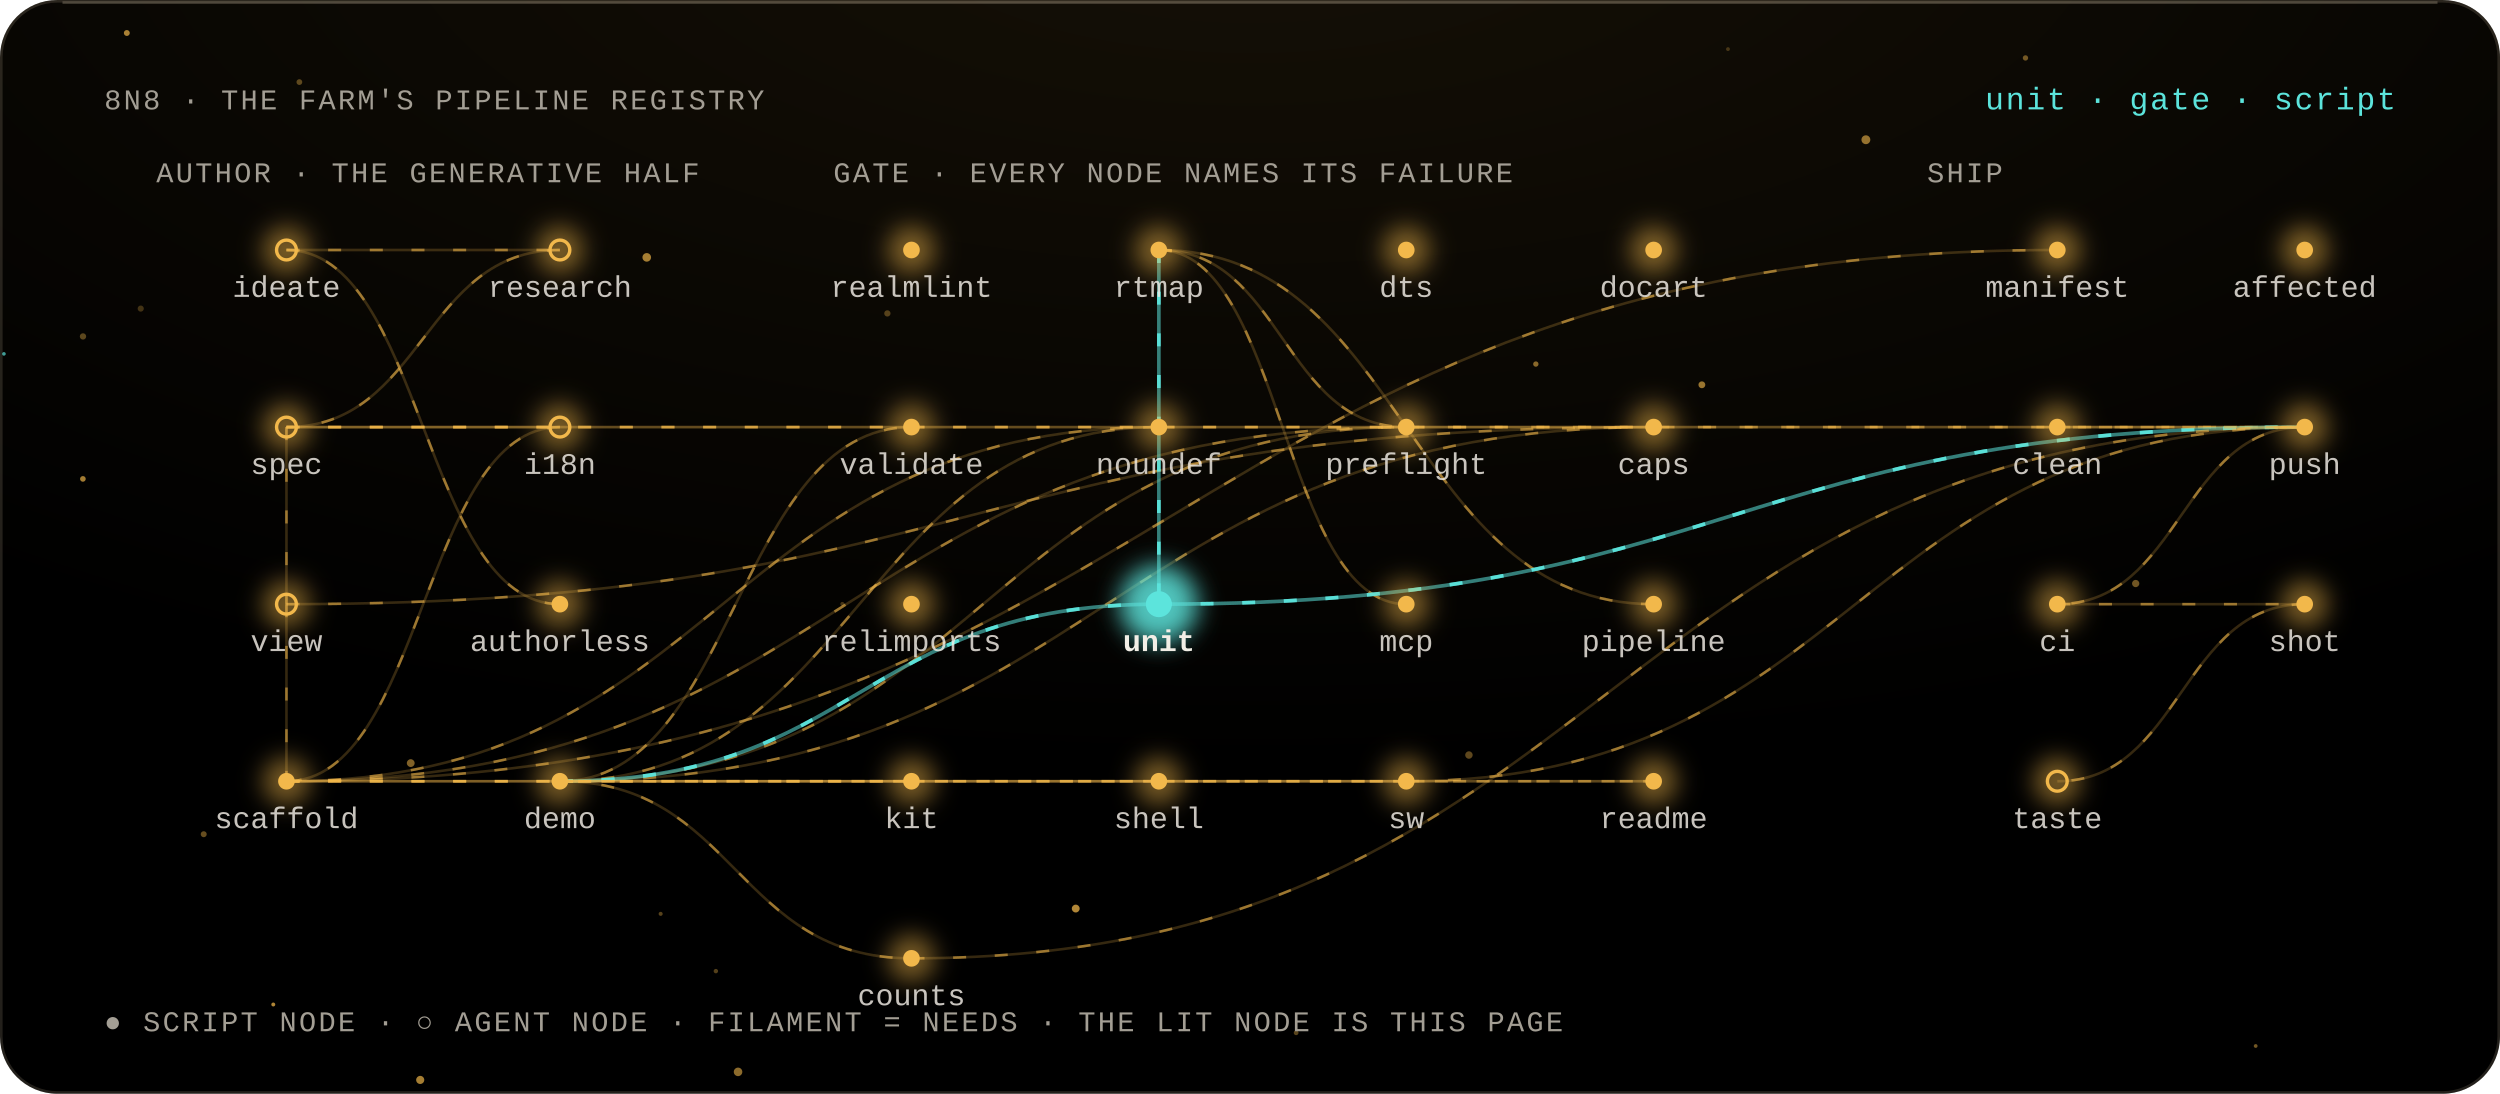
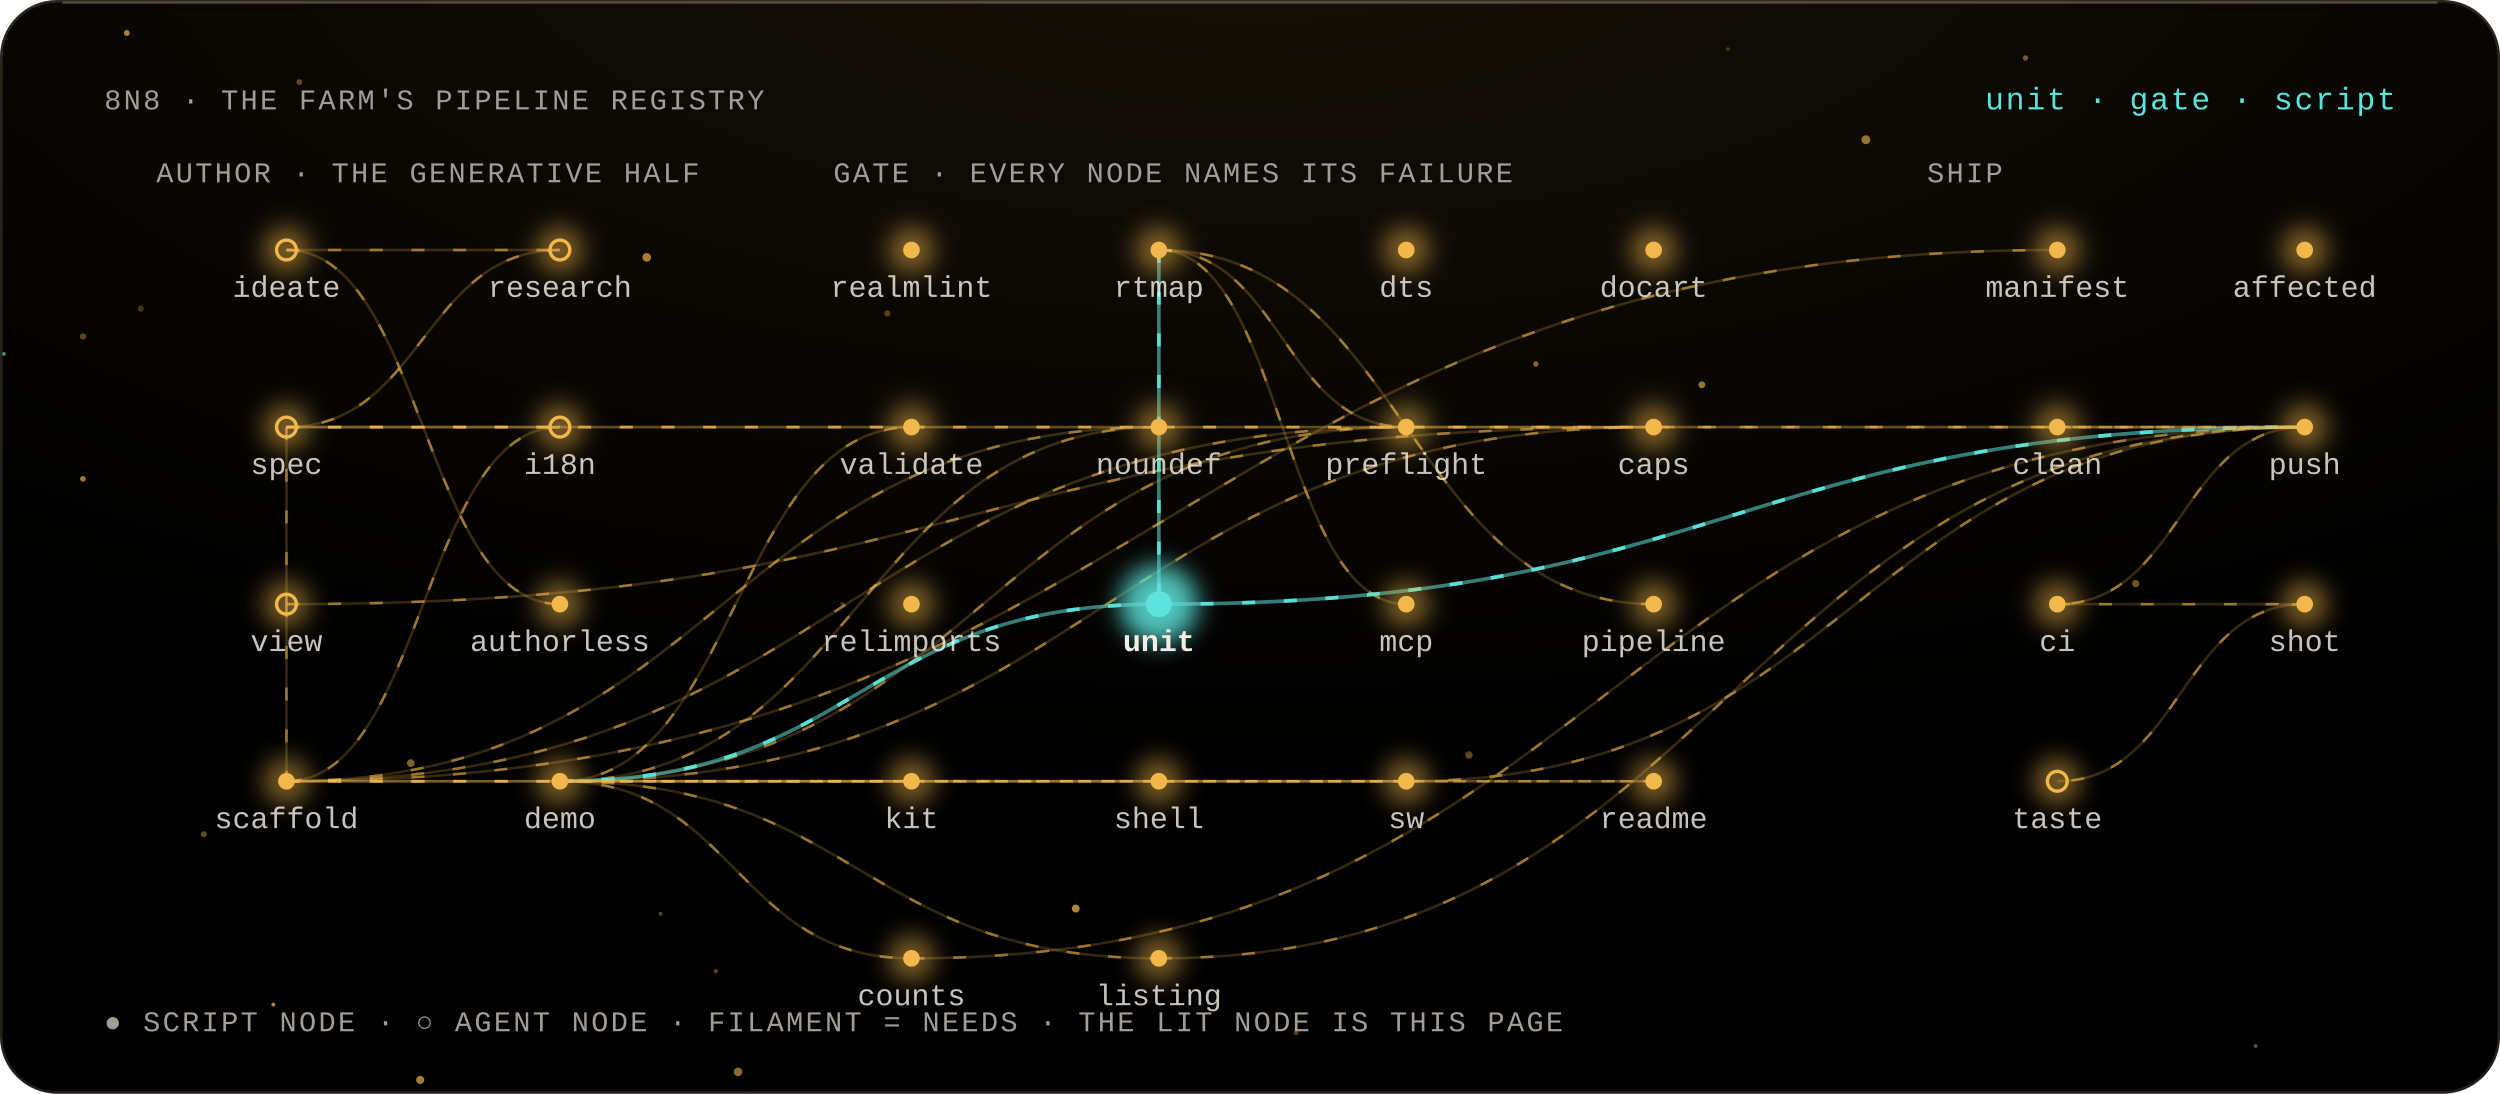
<svg xmlns="http://www.w3.org/2000/svg" viewBox="0 0 960 420" width="960" height="420" role="img" aria-labelledby="t">
  <style>
  text { font-family: 'Geist Mono', ui-monospace, 'Liberation Mono', Menlo, monospace; fill: #F2EEE6; }
  .m { fill: #A39E94; font-size: 11px; letter-spacing: .08em; }
  .l { font-size: 11.5px; }
  .h { font-size: 12px; fill: #5CE4DC; letter-spacing: .06em; }
  .flow { stroke-dasharray: 5 11; animation: flow 3s linear infinite; }
  @keyframes flow { to { stroke-dashoffset: -32; } }
  .breathe { animation: breathe 4.2s ease-in-out infinite; }
  @keyframes breathe { 50% { opacity: .38; } }
  .beat { animation: beat 2.6s ease-in-out infinite; transform-box: fill-box; transform-origin: center; }
  @keyframes beat { 50% { opacity: .55; transform: scale(1.35); } }
  .spin { transform-box: fill-box; transform-origin: center; animation: spin 48s linear infinite; }
  .spin-r { transform-box: fill-box; transform-origin: center; animation: spin 64s linear infinite reverse; }
  @keyframes spin { to { transform: rotate(360deg); } }
  @media (prefers-reduced-motion: reduce) { * { animation: none !important; } }
</style>
  <defs>
    <filter id="bloom" x="-80%" y="-80%" width="260%" height="260%">
      <feGaussianBlur stdDeviation="4.5" />
    </filter>
    <filter id="soft" x="-30%" y="-30%" width="160%" height="160%">
      <feGaussianBlur stdDeviation="1.4" />
    </filter>
    <radialGradient id="key" cx="50%" cy="-10%" r="80%">
      <stop offset="0" stop-color="#F2B84B" stop-opacity=".09" />
      <stop offset="1" stop-color="#F2B84B" stop-opacity="0" />
    </radialGradient>
    <linearGradient id="pair" x1="0" x2="1">
      <stop offset="0" stop-color="#F2B84B" />
      <stop offset="1" stop-color="#5CE4DC" />
    </linearGradient>
  </defs>
  <rect width="960" height="420" rx="22" fill="#000" />
  <rect width="960" height="420" rx="22" fill="url(#key)" />
  <rect x=".5" y=".5" width="959" height="419" rx="21.5" fill="none" stroke="rgba(255,232,196,.14)" />
  <path d="M 24 1 H 936" stroke="rgba(255,238,208,.22)" stroke-width="1" />
  <g>
    <circle cx="157.72" cy="293.03" r="1.5" fill="#F2B84B" opacity="0.53" class="breathe" style="animation-delay:-0.61s" />
    <circle cx="564.07" cy="289.93" r="1.43" fill="#F2B84B" opacity="0.39" class="breathe" style="animation-delay:-3.43s" />
    <circle cx="161.36" cy="414.69" r="1.56" fill="#F2B84B" opacity="0.68" class="breathe" style="animation-delay:-0.79s" />
    <circle cx="253.69" cy="350.92" r="0.78" fill="#F2B84B" opacity="0.36" class="breathe" style="animation-delay:-2.81s" />
    <circle cx="820.1" cy="224.07" r="1.4" fill="#F2B84B" opacity="0.46" class="breathe" style="animation-delay:-0.41s" />
    <circle cx="31.87" cy="129.19" r="1.22" fill="#F2B84B" opacity="0.37" class="breathe" style="animation-delay:-3.71s" />
    <circle cx="1.51" cy="135.89" r="0.7" fill="#5CE4DC" opacity="0.68" class="breathe" style="animation-delay:-3.96s" />
    <circle cx="31.83" cy="183.9" r="1.09" fill="#F2B84B" opacity="0.67" class="breathe" style="animation-delay:-0.23s" />
    <circle cx="589.76" cy="139.8" r="1.03" fill="#F2B84B" opacity="0.55" class="breathe" style="animation-delay:-1.15s" />
    <circle cx="54.04" cy="118.5" r="1.18" fill="#F2B84B" opacity="0.26" class="breathe" style="animation-delay:-2.82s" />
    <circle cx="104.94" cy="385.73" r="0.76" fill="#F2B84B" opacity="0.72" class="breathe" style="animation-delay:-2.71s" />
    <circle cx="78.23" cy="320.34" r="1.15" fill="#F2B84B" opacity="0.42" class="breathe" style="animation-delay:-3.5s" />
    <circle cx="663.54" cy="18.86" r="0.74" fill="#F2B84B" opacity="0.25" class="breathe" style="animation-delay:-1.21s" />
    <circle cx="48.7" cy="12.67" r="1.14" fill="#F2B84B" opacity="0.69" class="breathe" style="animation-delay:-4.16s" />
    <circle cx="283.41" cy="411.6" r="1.64" fill="#F2B84B" opacity="0.58" class="breathe" style="animation-delay:-0.84s" />
    <circle cx="248.35" cy="98.83" r="1.65" fill="#F2B84B" opacity="0.67" class="breathe" style="animation-delay:-2.05s" />
    <circle cx="323.46" cy="231.9" r="0.77" fill="#F2B84B" opacity="0.28" class="breathe" style="animation-delay:-2.87s" />
    <circle cx="497.71" cy="396.59" r="0.92" fill="#F2B84B" opacity="0.37" class="breathe" style="animation-delay:-3.9s" />
    <circle cx="777.78" cy="22.25" r="1.03" fill="#F2B84B" opacity="0.45" class="breathe" style="animation-delay:-2.96s" />
    <circle cx="866.18" cy="401.66" r="0.73" fill="#F2B84B" opacity="0.47" class="breathe" style="animation-delay:-3.21s" />
    <circle cx="716.5" cy="53.66" r="1.7" fill="#F2B84B" opacity="0.6" class="breathe" style="animation-delay:-3.55s" />
    <circle cx="413.08" cy="348.89" r="1.51" fill="#F2B84B" opacity="0.73" class="breathe" style="animation-delay:-0.24s" />
    <circle cx="653.52" cy="147.76" r="1.32" fill="#F2B84B" opacity="0.62" class="breathe" style="animation-delay:-3.6s" />
    <circle cx="114.96" cy="31.52" r="1.11" fill="#F2B84B" opacity="0.37" class="breathe" style="animation-delay:-3.74s" />
    <circle cx="340.75" cy="120.35" r="1.21" fill="#F2B84B" opacity="0.33" class="breathe" style="animation-delay:-2.22s" />
    <circle cx="274.89" cy="372.91" r="0.85" fill="#F2B84B" opacity="0.35" class="breathe" style="animation-delay:-0.23s" />
  </g>
  <text x="40" y="42" class="m" text-anchor="start">8N8 · THE FARM'S PIPELINE REGISTRY</text>
  <text x="920" y="42" class="h" text-anchor="end">unit · gate · script</text>
  <text x="60" y="70" class="m" text-anchor="start">AUTHOR · THE GENERATIVE HALF</text>
  <text x="320" y="70" class="m" text-anchor="start">GATE · EVERY NODE NAMES ITS FAILURE</text>
  <text x="740" y="70" class="m" text-anchor="start">SHIP</text>
  <path d="M 110 96 C 162.5 96, 162.5 96, 215 96" fill="none" stroke="#F2B84B" stroke-opacity="0.22" stroke-width="1" />
  <path d="M 110 96 C 162.5 96, 162.5 96, 215 96" fill="none" stroke="#F2B84B" stroke-opacity="0.55" stroke-width="1" class="flow" />
  <path d="M 215 96 C 162.5 96, 162.5 164, 110 164" fill="none" stroke="#F2B84B" stroke-opacity="0.22" stroke-width="1" />
  <path d="M 215 96 C 162.5 96, 162.5 164, 110 164" fill="none" stroke="#F2B84B" stroke-opacity="0.55" stroke-width="1" class="flow" />
  <path d="M 110 164 C 162.5 164, 162.5 164, 215 164" fill="none" stroke="#F2B84B" stroke-opacity="0.22" stroke-width="1" />
  <path d="M 110 164 C 162.5 164, 162.5 164, 215 164" fill="none" stroke="#F2B84B" stroke-opacity="0.55" stroke-width="1" class="flow" />
  <path d="M 110 164 C 110 164, 110 232, 110 232" fill="none" stroke="#F2B84B" stroke-opacity="0.22" stroke-width="1" />
  <path d="M 110 164 C 110 164, 110 232, 110 232" fill="none" stroke="#F2B84B" stroke-opacity="0.55" stroke-width="1" class="flow" />
  <path d="M 110 96 C 162.5 96, 162.5 232, 215 232" fill="none" stroke="#F2B84B" stroke-opacity="0.22" stroke-width="1" />
  <path d="M 110 96 C 162.5 96, 162.5 232, 215 232" fill="none" stroke="#F2B84B" stroke-opacity="0.55" stroke-width="1" class="flow" />
  <path d="M 110 232 C 110 232, 110 300, 110 300" fill="none" stroke="#F2B84B" stroke-opacity="0.22" stroke-width="1" />
  <path d="M 110 232 C 110 232, 110 300, 110 300" fill="none" stroke="#F2B84B" stroke-opacity="0.55" stroke-width="1" class="flow" />
  <path d="M 215 164 C 162.5 164, 162.5 300, 110 300" fill="none" stroke="#F2B84B" stroke-opacity="0.22" stroke-width="1" />
  <path d="M 215 164 C 162.5 164, 162.5 300, 110 300" fill="none" stroke="#F2B84B" stroke-opacity="0.55" stroke-width="1" class="flow" />
  <path d="M 110 164 C 230 164, 230 164, 350 164" fill="none" stroke="#F2B84B" stroke-opacity="0.22" stroke-width="1" />
  <path d="M 110 164 C 230 164, 230 164, 350 164" fill="none" stroke="#F2B84B" stroke-opacity="0.55" stroke-width="1" class="flow" />
  <path d="M 215 300 C 282.5 300, 282.5 164, 350 164" fill="none" stroke="#F2B84B" stroke-opacity="0.22" stroke-width="1" />
  <path d="M 215 300 C 282.5 300, 282.5 164, 350 164" fill="none" stroke="#F2B84B" stroke-opacity="0.55" stroke-width="1" class="flow" />
  <path d="M 110 300 C 277.5 300, 277.5 164, 445 164" fill="none" stroke="#F2B84B" stroke-opacity="0.22" stroke-width="1" />
  <path d="M 110 300 C 277.5 300, 277.5 164, 445 164" fill="none" stroke="#F2B84B" stroke-opacity="0.55" stroke-width="1" class="flow" />
  <path d="M 215 300 C 330 300, 330 164, 445 164" fill="none" stroke="#F2B84B" stroke-opacity="0.22" stroke-width="1" />
  <path d="M 215 300 C 330 300, 330 164, 445 164" fill="none" stroke="#F2B84B" stroke-opacity="0.55" stroke-width="1" class="flow" />
  <path d="M 110 300 C 325 300, 325 164, 540 164" fill="none" stroke="#F2B84B" stroke-opacity="0.22" stroke-width="1" />
  <path d="M 110 300 C 325 300, 325 164, 540 164" fill="none" stroke="#F2B84B" stroke-opacity="0.55" stroke-width="1" class="flow" />
  <path d="M 215 300 C 377.5 300, 377.5 164, 540 164" fill="none" stroke="#F2B84B" stroke-opacity="0.22" stroke-width="1" />
  <path d="M 215 300 C 377.5 300, 377.5 164, 540 164" fill="none" stroke="#F2B84B" stroke-opacity="0.55" stroke-width="1" class="flow" />
  <path d="M 445 96 C 492.5 96, 492.5 164, 540 164" fill="none" stroke="#F2B84B" stroke-opacity="0.22" stroke-width="1" />
  <path d="M 445 96 C 492.5 96, 492.5 164, 540 164" fill="none" stroke="#F2B84B" stroke-opacity="0.55" stroke-width="1" class="flow" />
  <path d="M 110 164 C 372.5 164, 372.5 164, 635 164" fill="none" stroke="#F2B84B" stroke-opacity="0.22" stroke-width="1" />
  <path d="M 110 164 C 372.5 164, 372.5 164, 635 164" fill="none" stroke="#F2B84B" stroke-opacity="0.55" stroke-width="1" class="flow" />
  <path d="M 110 232 C 372.5 232, 372.5 164, 635 164" fill="none" stroke="#F2B84B" stroke-opacity="0.22" stroke-width="1" />
  <path d="M 110 232 C 372.5 232, 372.5 164, 635 164" fill="none" stroke="#F2B84B" stroke-opacity="0.55" stroke-width="1" class="flow" />
  <path d="M 215 300 C 425 300, 425 164, 635 164" fill="none" stroke="#F2B84B" stroke-opacity="0.22" stroke-width="1" />
  <path d="M 215 300 C 425 300, 425 164, 635 164" fill="none" stroke="#F2B84B" stroke-opacity="0.55" stroke-width="1" class="flow" />
  <path d="M 215 300 C 330 300, 330 232, 445 232" fill="none" stroke="#5CE4DC" stroke-opacity="0.55" stroke-width="1.4" />
  <path d="M 215 300 C 330 300, 330 232, 445 232" fill="none" stroke="#5CE4DC" stroke-opacity="0.95" stroke-width="1.4" class="flow" />
  <path d="M 445 96 C 445 96, 445 232, 445 232" fill="none" stroke="#5CE4DC" stroke-opacity="0.55" stroke-width="1.4" />
  <path d="M 445 96 C 445 96, 445 232, 445 232" fill="none" stroke="#5CE4DC" stroke-opacity="0.95" stroke-width="1.4" class="flow" />
  <path d="M 445 96 C 492.5 96, 492.5 232, 540 232" fill="none" stroke="#F2B84B" stroke-opacity="0.22" stroke-width="1" />
  <path d="M 445 96 C 492.5 96, 492.5 232, 540 232" fill="none" stroke="#F2B84B" stroke-opacity="0.55" stroke-width="1" class="flow" />
  <path d="M 445 96 C 540 96, 540 232, 635 232" fill="none" stroke="#F2B84B" stroke-opacity="0.22" stroke-width="1" />
  <path d="M 445 96 C 540 96, 540 232, 635 232" fill="none" stroke="#F2B84B" stroke-opacity="0.55" stroke-width="1" class="flow" />
  <path d="M 110 300 C 230 300, 230 300, 350 300" fill="none" stroke="#F2B84B" stroke-opacity="0.22" stroke-width="1" />
  <path d="M 110 300 C 230 300, 230 300, 350 300" fill="none" stroke="#F2B84B" stroke-opacity="0.55" stroke-width="1" class="flow" />
  <path d="M 110 300 C 325 300, 325 300, 540 300" fill="none" stroke="#F2B84B" stroke-opacity="0.22" stroke-width="1" />
  <path d="M 110 300 C 325 300, 325 300, 540 300" fill="none" stroke="#F2B84B" stroke-opacity="0.55" stroke-width="1" class="flow" />
  <path d="M 215 300 C 377.5 300, 377.5 300, 540 300" fill="none" stroke="#F2B84B" stroke-opacity="0.22" stroke-width="1" />
  <path d="M 215 300 C 377.5 300, 377.5 300, 540 300" fill="none" stroke="#F2B84B" stroke-opacity="0.55" stroke-width="1" class="flow" />
  <path d="M 110 300 C 372.5 300, 372.5 300, 635 300" fill="none" stroke="#F2B84B" stroke-opacity="0.22" stroke-width="1" />
  <path d="M 110 300 C 372.5 300, 372.5 300, 635 300" fill="none" stroke="#F2B84B" stroke-opacity="0.55" stroke-width="1" class="flow" />
  <path d="M 215 300 C 425 300, 425 300, 635 300" fill="none" stroke="#F2B84B" stroke-opacity="0.22" stroke-width="1" />
  <path d="M 215 300 C 425 300, 425 300, 635 300" fill="none" stroke="#F2B84B" stroke-opacity="0.55" stroke-width="1" class="flow" />
  <path d="M 215 300 C 282.5 300, 282.5 368, 350 368" fill="none" stroke="#F2B84B" stroke-opacity="0.22" stroke-width="1" />
  <path d="M 215 300 C 282.5 300, 282.5 368, 350 368" fill="none" stroke="#F2B84B" stroke-opacity="0.55" stroke-width="1" class="flow" />
+   <path d="M 215 300 C 330 300, 330 368, 445 368" fill="none" stroke="#F2B84B" stroke-opacity="0.22" stroke-width="1" />
+   <path d="M 215 300 C 330 300, 330 368, 445 368" fill="none" stroke="#F2B84B" stroke-opacity="0.55" stroke-width="1" class="flow" />
  <path d="M 110 300 C 450 300, 450 96, 790 96" fill="none" stroke="#F2B84B" stroke-opacity="0.22" stroke-width="1" />
  <path d="M 110 300 C 450 300, 450 96, 790 96" fill="none" stroke="#F2B84B" stroke-opacity="0.55" stroke-width="1" class="flow" />
  <path d="M 350 164 C 617.5 164, 617.5 164, 885 164" fill="none" stroke="#F2B84B" stroke-opacity="0.22" stroke-width="1" />
  <path d="M 350 164 C 617.5 164, 617.5 164, 885 164" fill="none" stroke="#F2B84B" stroke-opacity="0.55" stroke-width="1" class="flow" />
  <path d="M 540 164 C 712.5 164, 712.5 164, 885 164" fill="none" stroke="#F2B84B" stroke-opacity="0.22" stroke-width="1" />
  <path d="M 540 164 C 712.5 164, 712.5 164, 885 164" fill="none" stroke="#F2B84B" stroke-opacity="0.55" stroke-width="1" class="flow" />
  <path d="M 445 232 C 665 232, 665 164, 885 164" fill="none" stroke="#5CE4DC" stroke-opacity="0.55" stroke-width="1.4" />
  <path d="M 445 232 C 665 232, 665 164, 885 164" fill="none" stroke="#5CE4DC" stroke-opacity="0.95" stroke-width="1.4" class="flow" />
  <path d="M 540 300 C 712.5 300, 712.5 164, 885 164" fill="none" stroke="#F2B84B" stroke-opacity="0.22" stroke-width="1" />
  <path d="M 540 300 C 712.5 300, 712.5 164, 885 164" fill="none" stroke="#F2B84B" stroke-opacity="0.55" stroke-width="1" class="flow" />
  <path d="M 350 368 C 617.5 368, 617.5 164, 885 164" fill="none" stroke="#F2B84B" stroke-opacity="0.22" stroke-width="1" />
  <path d="M 350 368 C 617.5 368, 617.5 164, 885 164" fill="none" stroke="#F2B84B" stroke-opacity="0.55" stroke-width="1" class="flow" />
+   <path d="M 445 368 C 665 368, 665 164, 885 164" fill="none" stroke="#F2B84B" stroke-opacity="0.22" stroke-width="1" />
+   <path d="M 445 368 C 665 368, 665 164, 885 164" fill="none" stroke="#F2B84B" stroke-opacity="0.55" stroke-width="1" class="flow" />
  <path d="M 790 164 C 837.5 164, 837.5 164, 885 164" fill="none" stroke="#F2B84B" stroke-opacity="0.22" stroke-width="1" />
  <path d="M 790 164 C 837.5 164, 837.5 164, 885 164" fill="none" stroke="#F2B84B" stroke-opacity="0.55" stroke-width="1" class="flow" />
  <path d="M 885 164 C 837.5 164, 837.5 232, 790 232" fill="none" stroke="#F2B84B" stroke-opacity="0.22" stroke-width="1" />
  <path d="M 885 164 C 837.5 164, 837.5 232, 790 232" fill="none" stroke="#F2B84B" stroke-opacity="0.55" stroke-width="1" class="flow" />
  <path d="M 790 232 C 837.5 232, 837.5 232, 885 232" fill="none" stroke="#F2B84B" stroke-opacity="0.22" stroke-width="1" />
  <path d="M 790 232 C 837.5 232, 837.5 232, 885 232" fill="none" stroke="#F2B84B" stroke-opacity="0.55" stroke-width="1" class="flow" />
  <path d="M 885 232 C 837.5 232, 837.5 300, 790 300" fill="none" stroke="#F2B84B" stroke-opacity="0.22" stroke-width="1" />
  <path d="M 885 232 C 837.5 232, 837.5 300, 790 300" fill="none" stroke="#F2B84B" stroke-opacity="0.55" stroke-width="1" class="flow" />
  <g>
    <circle cx="110" cy="96" r="9" fill="#F2B84B" opacity="0.5" filter="url(#bloom)" class="breathe" style="animation-delay:-2.18s" />
    <circle cx="110" cy="96" r="3.8" fill="none" stroke="#F2B84B" stroke-width="1.3" />
  </g>
  <text x="110" y="114" class="l" text-anchor="middle" fill="#F2EEE6" fill-opacity=".82">ideate</text>
  <g>
    <circle cx="215" cy="96" r="9" fill="#F2B84B" opacity="0.5" filter="url(#bloom)" class="breathe" style="animation-delay:-2.9s" />
    <circle cx="215" cy="96" r="3.8" fill="none" stroke="#F2B84B" stroke-width="1.3" />
  </g>
  <text x="215" y="114" class="l" text-anchor="middle" fill="#F2EEE6" fill-opacity=".82">research</text>
  <g>
    <circle cx="110" cy="164" r="9" fill="#F2B84B" opacity="0.5" filter="url(#bloom)" class="breathe" style="animation-delay:-0.66s" />
    <circle cx="110" cy="164" r="3.8" fill="none" stroke="#F2B84B" stroke-width="1.3" />
  </g>
  <text x="110" y="182" class="l" text-anchor="middle" fill="#F2EEE6" fill-opacity=".82">spec</text>
  <g>
    <circle cx="215" cy="164" r="9" fill="#F2B84B" opacity="0.5" filter="url(#bloom)" class="breathe" style="animation-delay:-2.79s" />
    <circle cx="215" cy="164" r="3.8" fill="none" stroke="#F2B84B" stroke-width="1.3" />
  </g>
  <text x="215" y="182" class="l" text-anchor="middle" fill="#F2EEE6" fill-opacity=".82">i18n</text>
  <g>
    <circle cx="110" cy="232" r="9" fill="#F2B84B" opacity="0.5" filter="url(#bloom)" class="breathe" style="animation-delay:-2.23s" />
    <circle cx="110" cy="232" r="3.8" fill="none" stroke="#F2B84B" stroke-width="1.3" />
  </g>
  <text x="110" y="250" class="l" text-anchor="middle" fill="#F2EEE6" fill-opacity=".82">view</text>
  <g>
    <circle cx="215" cy="232" r="9" fill="#F2B84B" opacity="0.5" filter="url(#bloom)" class="breathe" style="animation-delay:-0.58s" />
    <circle cx="215" cy="232" r="3.2" fill="#F2B84B" />
  </g>
  <text x="215" y="250" class="l" text-anchor="middle" fill="#F2EEE6" fill-opacity=".82">authorless</text>
  <g>
    <circle cx="110" cy="300" r="9" fill="#F2B84B" opacity="0.5" filter="url(#bloom)" class="breathe" style="animation-delay:-3.39s" />
    <circle cx="110" cy="300" r="3.2" fill="#F2B84B" />
  </g>
  <text x="110" y="318" class="l" text-anchor="middle" fill="#F2EEE6" fill-opacity=".82">scaffold</text>
  <g>
    <circle cx="215" cy="300" r="9" fill="#F2B84B" opacity="0.5" filter="url(#bloom)" class="breathe" style="animation-delay:-2.66s" />
    <circle cx="215" cy="300" r="3.2" fill="#F2B84B" />
  </g>
  <text x="215" y="318" class="l" text-anchor="middle" fill="#F2EEE6" fill-opacity=".82">demo</text>
  <g>
    <circle cx="350" cy="96" r="9" fill="#F2B84B" opacity="0.5" filter="url(#bloom)" class="breathe" style="animation-delay:-2.35s" />
    <circle cx="350" cy="96" r="3.2" fill="#F2B84B" />
  </g>
  <text x="350" y="114" class="l" text-anchor="middle" fill="#F2EEE6" fill-opacity=".82">realmlint</text>
  <g>
    <circle cx="445" cy="96" r="9" fill="#F2B84B" opacity="0.5" filter="url(#bloom)" class="breathe" style="animation-delay:-2.76s" />
    <circle cx="445" cy="96" r="3.2" fill="#F2B84B" />
  </g>
  <text x="445" y="114" class="l" text-anchor="middle" fill="#F2EEE6" fill-opacity=".82">rtmap</text>
  <g>
    <circle cx="540" cy="96" r="9" fill="#F2B84B" opacity="0.5" filter="url(#bloom)" class="breathe" style="animation-delay:-1.15s" />
    <circle cx="540" cy="96" r="3.2" fill="#F2B84B" />
  </g>
  <text x="540" y="114" class="l" text-anchor="middle" fill="#F2EEE6" fill-opacity=".82">dts</text>
  <g>
    <circle cx="635" cy="96" r="9" fill="#F2B84B" opacity="0.5" filter="url(#bloom)" class="breathe" style="animation-delay:-3.27s" />
    <circle cx="635" cy="96" r="3.2" fill="#F2B84B" />
  </g>
  <text x="635" y="114" class="l" text-anchor="middle" fill="#F2EEE6" fill-opacity=".82">docart</text>
  <g>
    <circle cx="350" cy="164" r="9" fill="#F2B84B" opacity="0.5" filter="url(#bloom)" class="breathe" style="animation-delay:-2.32s" />
    <circle cx="350" cy="164" r="3.2" fill="#F2B84B" />
  </g>
  <text x="350" y="182" class="l" text-anchor="middle" fill="#F2EEE6" fill-opacity=".82">validate</text>
  <g>
    <circle cx="445" cy="164" r="9" fill="#F2B84B" opacity="0.5" filter="url(#bloom)" class="breathe" style="animation-delay:-3.12s" />
    <circle cx="445" cy="164" r="3.2" fill="#F2B84B" />
  </g>
  <text x="445" y="182" class="l" text-anchor="middle" fill="#F2EEE6" fill-opacity=".82">noundef</text>
  <g>
    <circle cx="540" cy="164" r="9" fill="#F2B84B" opacity="0.5" filter="url(#bloom)" class="breathe" style="animation-delay:-0.67s" />
    <circle cx="540" cy="164" r="3.2" fill="#F2B84B" />
  </g>
  <text x="540" y="182" class="l" text-anchor="middle" fill="#F2EEE6" fill-opacity=".82">preflight</text>
  <g>
    <circle cx="635" cy="164" r="9" fill="#F2B84B" opacity="0.5" filter="url(#bloom)" class="breathe" style="animation-delay:-3.95s" />
    <circle cx="635" cy="164" r="3.2" fill="#F2B84B" />
  </g>
  <text x="635" y="182" class="l" text-anchor="middle" fill="#F2EEE6" fill-opacity=".82">caps</text>
  <g>
    <circle cx="350" cy="232" r="9" fill="#F2B84B" opacity="0.5" filter="url(#bloom)" class="breathe" style="animation-delay:-3.45s" />
    <circle cx="350" cy="232" r="3.2" fill="#F2B84B" />
  </g>
  <text x="350" y="250" class="l" text-anchor="middle" fill="#F2EEE6" fill-opacity=".82">relimports</text>
  <g>
    <circle cx="445" cy="232" r="15" fill="#5CE4DC" opacity="0.85" filter="url(#bloom)" class="beat" style="animation-delay:-0.75s" />
    <circle cx="445" cy="232" r="5" fill="#5CE4DC" />
  </g>
  <text x="445" y="250" class="l" text-anchor="middle" fill="#5CE4DC" font-weight="700">unit</text>
  <g>
    <circle cx="540" cy="232" r="9" fill="#F2B84B" opacity="0.5" filter="url(#bloom)" class="breathe" style="animation-delay:-3.01s" />
    <circle cx="540" cy="232" r="3.2" fill="#F2B84B" />
  </g>
  <text x="540" y="250" class="l" text-anchor="middle" fill="#F2EEE6" fill-opacity=".82">mcp</text>
  <g>
    <circle cx="635" cy="232" r="9" fill="#F2B84B" opacity="0.5" filter="url(#bloom)" class="breathe" style="animation-delay:-0.27s" />
    <circle cx="635" cy="232" r="3.2" fill="#F2B84B" />
  </g>
  <text x="635" y="250" class="l" text-anchor="middle" fill="#F2EEE6" fill-opacity=".82">pipeline</text>
  <g>
    <circle cx="350" cy="300" r="9" fill="#F2B84B" opacity="0.5" filter="url(#bloom)" class="breathe" style="animation-delay:-1.06s" />
    <circle cx="350" cy="300" r="3.2" fill="#F2B84B" />
  </g>
  <text x="350" y="318" class="l" text-anchor="middle" fill="#F2EEE6" fill-opacity=".82">kit</text>
  <g>
    <circle cx="445" cy="300" r="9" fill="#F2B84B" opacity="0.5" filter="url(#bloom)" class="breathe" style="animation-delay:-3.34s" />
    <circle cx="445" cy="300" r="3.2" fill="#F2B84B" />
  </g>
  <text x="445" y="318" class="l" text-anchor="middle" fill="#F2EEE6" fill-opacity=".82">shell</text>
  <g>
    <circle cx="540" cy="300" r="9" fill="#F2B84B" opacity="0.5" filter="url(#bloom)" class="breathe" style="animation-delay:-0.87s" />
    <circle cx="540" cy="300" r="3.2" fill="#F2B84B" />
  </g>
  <text x="540" y="318" class="l" text-anchor="middle" fill="#F2EEE6" fill-opacity=".82">sw</text>
  <g>
    <circle cx="635" cy="300" r="9" fill="#F2B84B" opacity="0.5" filter="url(#bloom)" class="breathe" style="animation-delay:-2.68s" />
    <circle cx="635" cy="300" r="3.2" fill="#F2B84B" />
  </g>
  <text x="635" y="318" class="l" text-anchor="middle" fill="#F2EEE6" fill-opacity=".82">readme</text>
  <g>
    <circle cx="350" cy="368" r="9" fill="#F2B84B" opacity="0.5" filter="url(#bloom)" class="breathe" style="animation-delay:-3.96s" />
    <circle cx="350" cy="368" r="3.2" fill="#F2B84B" />
  </g>
  <text x="350" y="386" class="l" text-anchor="middle" fill="#F2EEE6" fill-opacity=".82">counts</text>
  <g>
-     <circle cx="790" cy="96" r="9" fill="#F2B84B" opacity="0.5" filter="url(#bloom)" class="breathe" style="animation-delay:-2.55s" />
+     <circle cx="445" cy="368" r="9" fill="#F2B84B" opacity="0.5" filter="url(#bloom)" class="breathe" style="animation-delay:-2.55s" />
+     <circle cx="445" cy="368" r="3.2" fill="#F2B84B" />
+   </g>
+   <text x="445" y="386" class="l" text-anchor="middle" fill="#F2EEE6" fill-opacity=".82">listing</text>
+   <g>
+     <circle cx="790" cy="96" r="9" fill="#F2B84B" opacity="0.5" filter="url(#bloom)" class="breathe" style="animation-delay:-3.42s" />
    <circle cx="790" cy="96" r="3.2" fill="#F2B84B" />
  </g>
  <text x="790" y="114" class="l" text-anchor="middle" fill="#F2EEE6" fill-opacity=".82">manifest</text>
  <g>
-     <circle cx="885" cy="96" r="9" fill="#F2B84B" opacity="0.5" filter="url(#bloom)" class="breathe" style="animation-delay:-3.42s" />
+     <circle cx="885" cy="96" r="9" fill="#F2B84B" opacity="0.5" filter="url(#bloom)" class="breathe" style="animation-delay:-2.13s" />
    <circle cx="885" cy="96" r="3.2" fill="#F2B84B" />
  </g>
  <text x="885" y="114" class="l" text-anchor="middle" fill="#F2EEE6" fill-opacity=".82">affected</text>
  <g>
-     <circle cx="790" cy="164" r="9" fill="#F2B84B" opacity="0.5" filter="url(#bloom)" class="breathe" style="animation-delay:-2.13s" />
+     <circle cx="790" cy="164" r="9" fill="#F2B84B" opacity="0.5" filter="url(#bloom)" class="breathe" style="animation-delay:-1.71s" />
    <circle cx="790" cy="164" r="3.2" fill="#F2B84B" />
  </g>
  <text x="790" y="182" class="l" text-anchor="middle" fill="#F2EEE6" fill-opacity=".82">clean</text>
  <g>
-     <circle cx="885" cy="164" r="9" fill="#F2B84B" opacity="0.5" filter="url(#bloom)" class="breathe" style="animation-delay:-1.71s" />
+     <circle cx="885" cy="164" r="9" fill="#F2B84B" opacity="0.5" filter="url(#bloom)" class="breathe" style="animation-delay:-0.39s" />
    <circle cx="885" cy="164" r="3.2" fill="#F2B84B" />
  </g>
  <text x="885" y="182" class="l" text-anchor="middle" fill="#F2EEE6" fill-opacity=".82">push</text>
  <g>
-     <circle cx="790" cy="232" r="9" fill="#F2B84B" opacity="0.5" filter="url(#bloom)" class="breathe" style="animation-delay:-0.39s" />
+     <circle cx="790" cy="232" r="9" fill="#F2B84B" opacity="0.5" filter="url(#bloom)" class="breathe" style="animation-delay:-2.99s" />
    <circle cx="790" cy="232" r="3.2" fill="#F2B84B" />
  </g>
  <text x="790" y="250" class="l" text-anchor="middle" fill="#F2EEE6" fill-opacity=".82">ci</text>
  <g>
-     <circle cx="885" cy="232" r="9" fill="#F2B84B" opacity="0.5" filter="url(#bloom)" class="breathe" style="animation-delay:-2.99s" />
+     <circle cx="885" cy="232" r="9" fill="#F2B84B" opacity="0.5" filter="url(#bloom)" class="breathe" style="animation-delay:-1.87s" />
    <circle cx="885" cy="232" r="3.2" fill="#F2B84B" />
  </g>
  <text x="885" y="250" class="l" text-anchor="middle" fill="#F2EEE6" fill-opacity=".82">shot</text>
  <g>
-     <circle cx="790" cy="300" r="9" fill="#F2B84B" opacity="0.5" filter="url(#bloom)" class="breathe" style="animation-delay:-1.87s" />
+     <circle cx="790" cy="300" r="9" fill="#F2B84B" opacity="0.5" filter="url(#bloom)" class="breathe" style="animation-delay:-0.13s" />
    <circle cx="790" cy="300" r="3.8" fill="none" stroke="#F2B84B" stroke-width="1.3" />
  </g>
  <text x="790" y="318" class="l" text-anchor="middle" fill="#F2EEE6" fill-opacity=".82">taste</text>
  <text x="40" y="396" class="m" text-anchor="start">● SCRIPT NODE  ·  ○ AGENT NODE  ·  FILAMENT = NEEDS  ·  THE LIT NODE IS THIS PAGE</text>
</svg>
